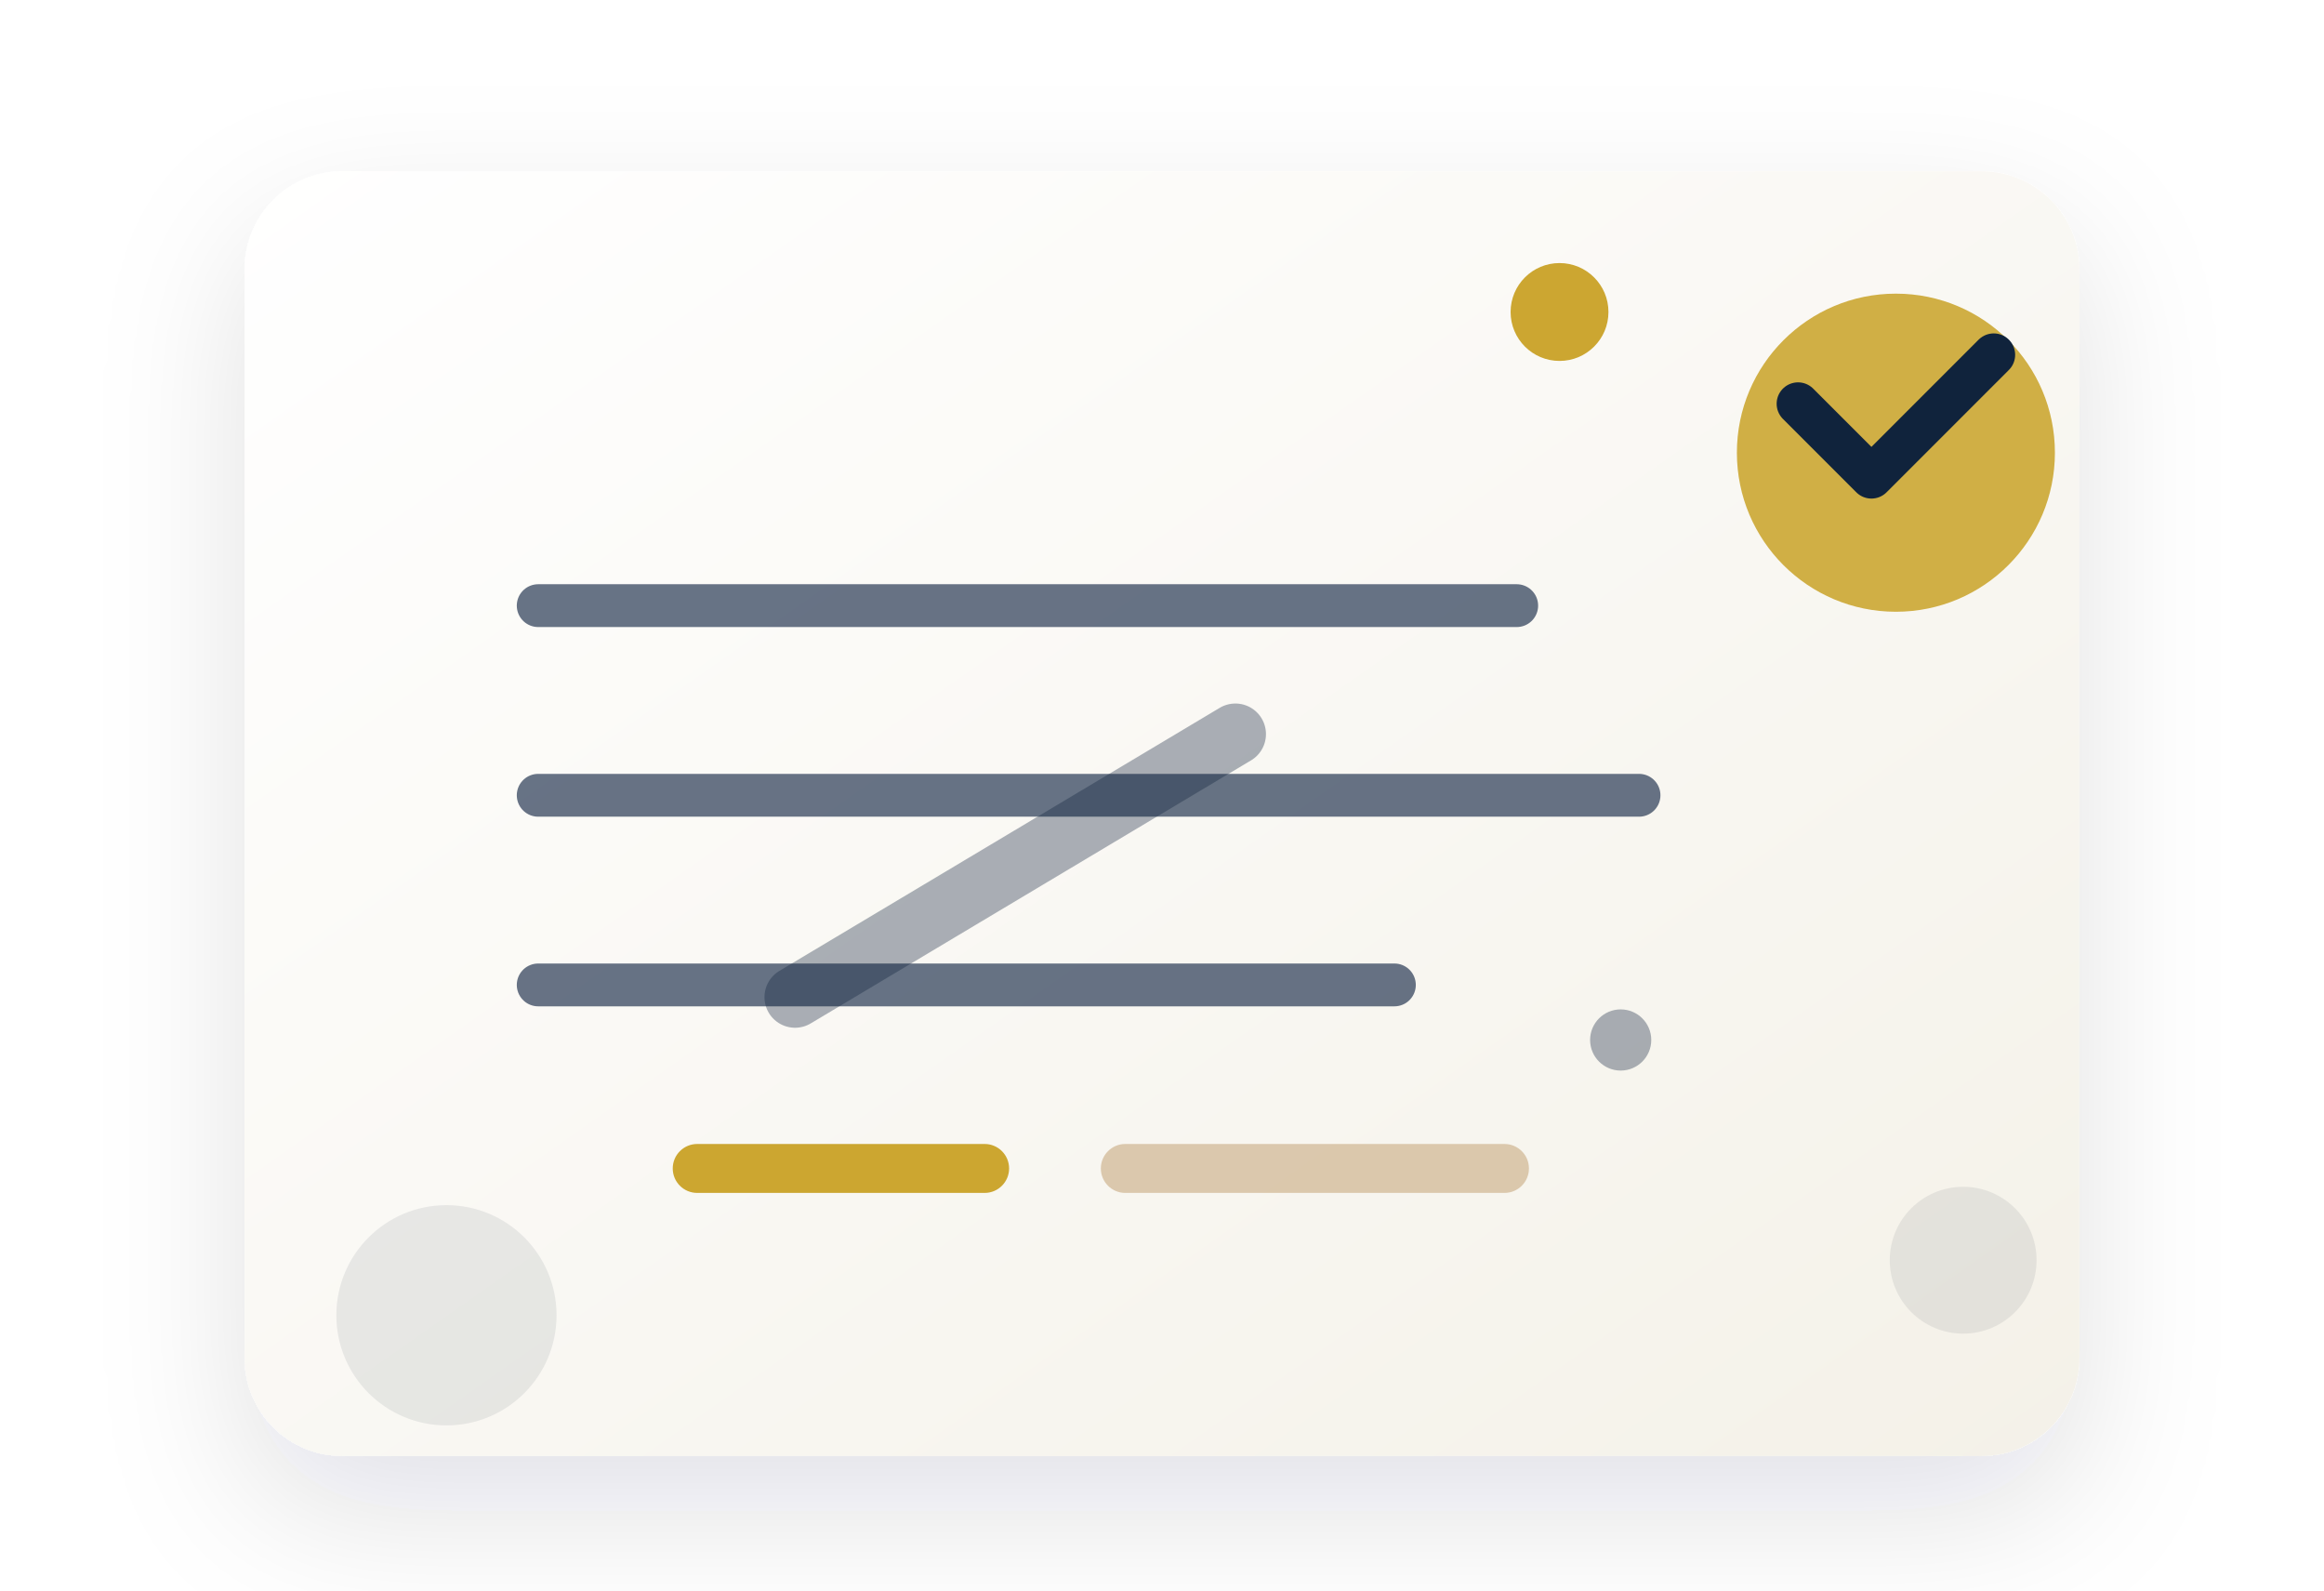
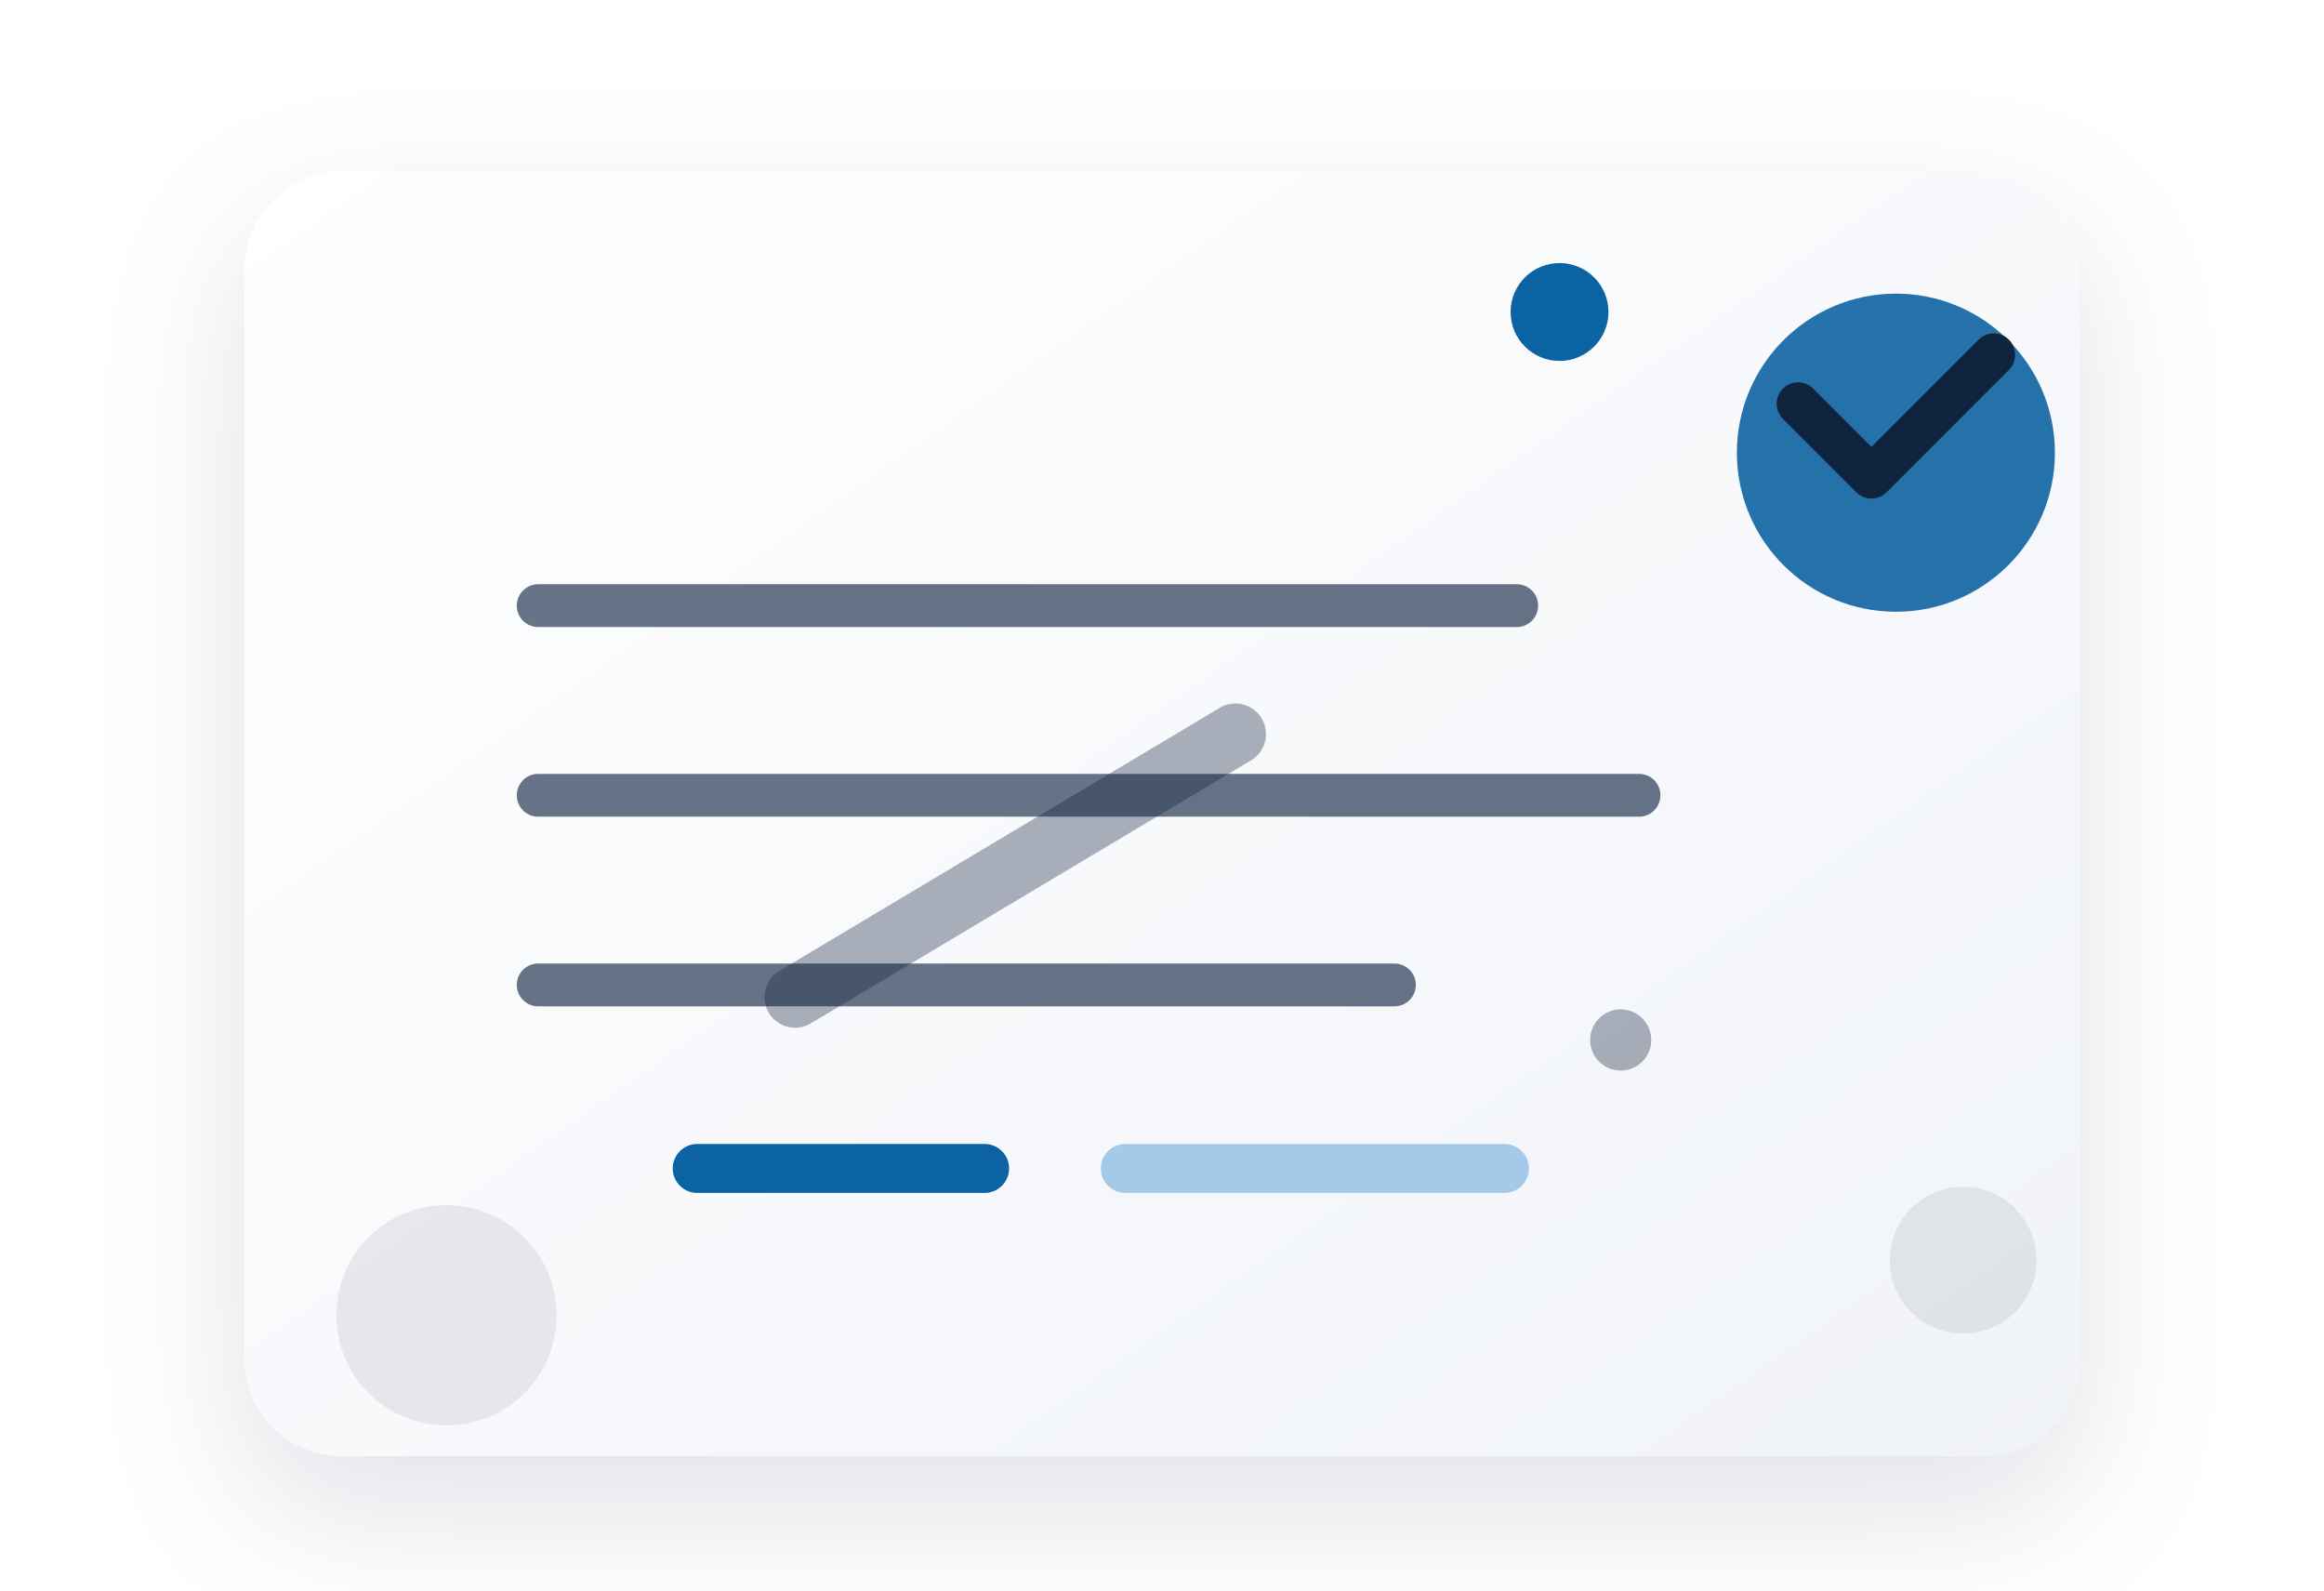
<svg xmlns="http://www.w3.org/2000/svg" viewBox="0 0 760 520">
  <defs>
    <linearGradient id="paper" x1="0" y1="0" x2="1" y2="1">
      <stop offset="0%" stop-color="#ffffff" />
-       <stop offset="100%" stop-color="#f4f1e8" />
+       <stop offset="100%" stop-color="#f0f3f8" />
    </linearGradient>
    <linearGradient id="accent" x1="0" y1="0" x2="1" y2="1">
-       <stop offset="0%" stop-color="#c9a227" />
-       <stop offset="100%" stop-color="#f5d27f" />
+       <stop offset="0%" stop-color="#005b9e" />
+       <stop offset="100%" stop-color="#4a9fd8" />
    </linearGradient>
    <filter id="shadow" x="-40%" y="-40%" width="180%" height="180%">
      <feDropShadow dx="0" dy="18" stdDeviation="24" flood-color="#10233c" flood-opacity="0.12" />
    </filter>
  </defs>
  <rect x="80" y="56" width="600" height="420" rx="32" fill="url(#paper)" filter="url(#shadow)" />
  <path d="M176 136h408" stroke="url(#accent)" stroke-width="14" stroke-linecap="round" opacity="0.9" />
  <path d="M176 198h320" stroke="#22334f" stroke-width="14" stroke-linecap="round" opacity="0.68" />
  <path d="M176 260h360" stroke="#22334f" stroke-width="14" stroke-linecap="round" opacity="0.68" />
  <path d="M176 322h280" stroke="#22334f" stroke-width="14" stroke-linecap="round" opacity="0.68" />
-   <rect x="220" y="374" width="110" height="16" rx="8" fill="#c9a227" opacity="0.95" />
-   <rect x="360" y="374" width="140" height="16" rx="8" fill="#d8c3a5" opacity="0.9" />
-   <circle cx="620" cy="148" r="52" fill="#c9a227" opacity="0.85" />
+   <rect x="220" y="374" width="110" height="16" rx="8" fill="#005b9e" opacity="0.95" />
+   <rect x="360" y="374" width="140" height="16" rx="8" fill="#9cc4e6" opacity="0.9" />
+   <circle cx="620" cy="148" r="52" fill="#005b9e" opacity="0.85" />
  <path d="M588 132l24 24 40-40" fill="none" stroke="#10233c" stroke-width="14" stroke-linecap="round" stroke-linejoin="round" />
  <path d="M260 326l144-86" stroke="#10233c" stroke-width="20" stroke-linecap="round" opacity="0.35" />
  <circle cx="146" cy="430" r="36" fill="#0a1729" opacity="0.08" />
  <circle cx="642" cy="412" r="24" fill="#0a1729" opacity="0.08" />
-   <circle cx="510" cy="102" r="16" fill="#c9a227" opacity="0.95" />
+   <circle cx="510" cy="102" r="16" fill="#005b9e" opacity="0.95" />
  <circle cx="530" cy="340" r="10" fill="#10233c" opacity="0.35" />
</svg>
